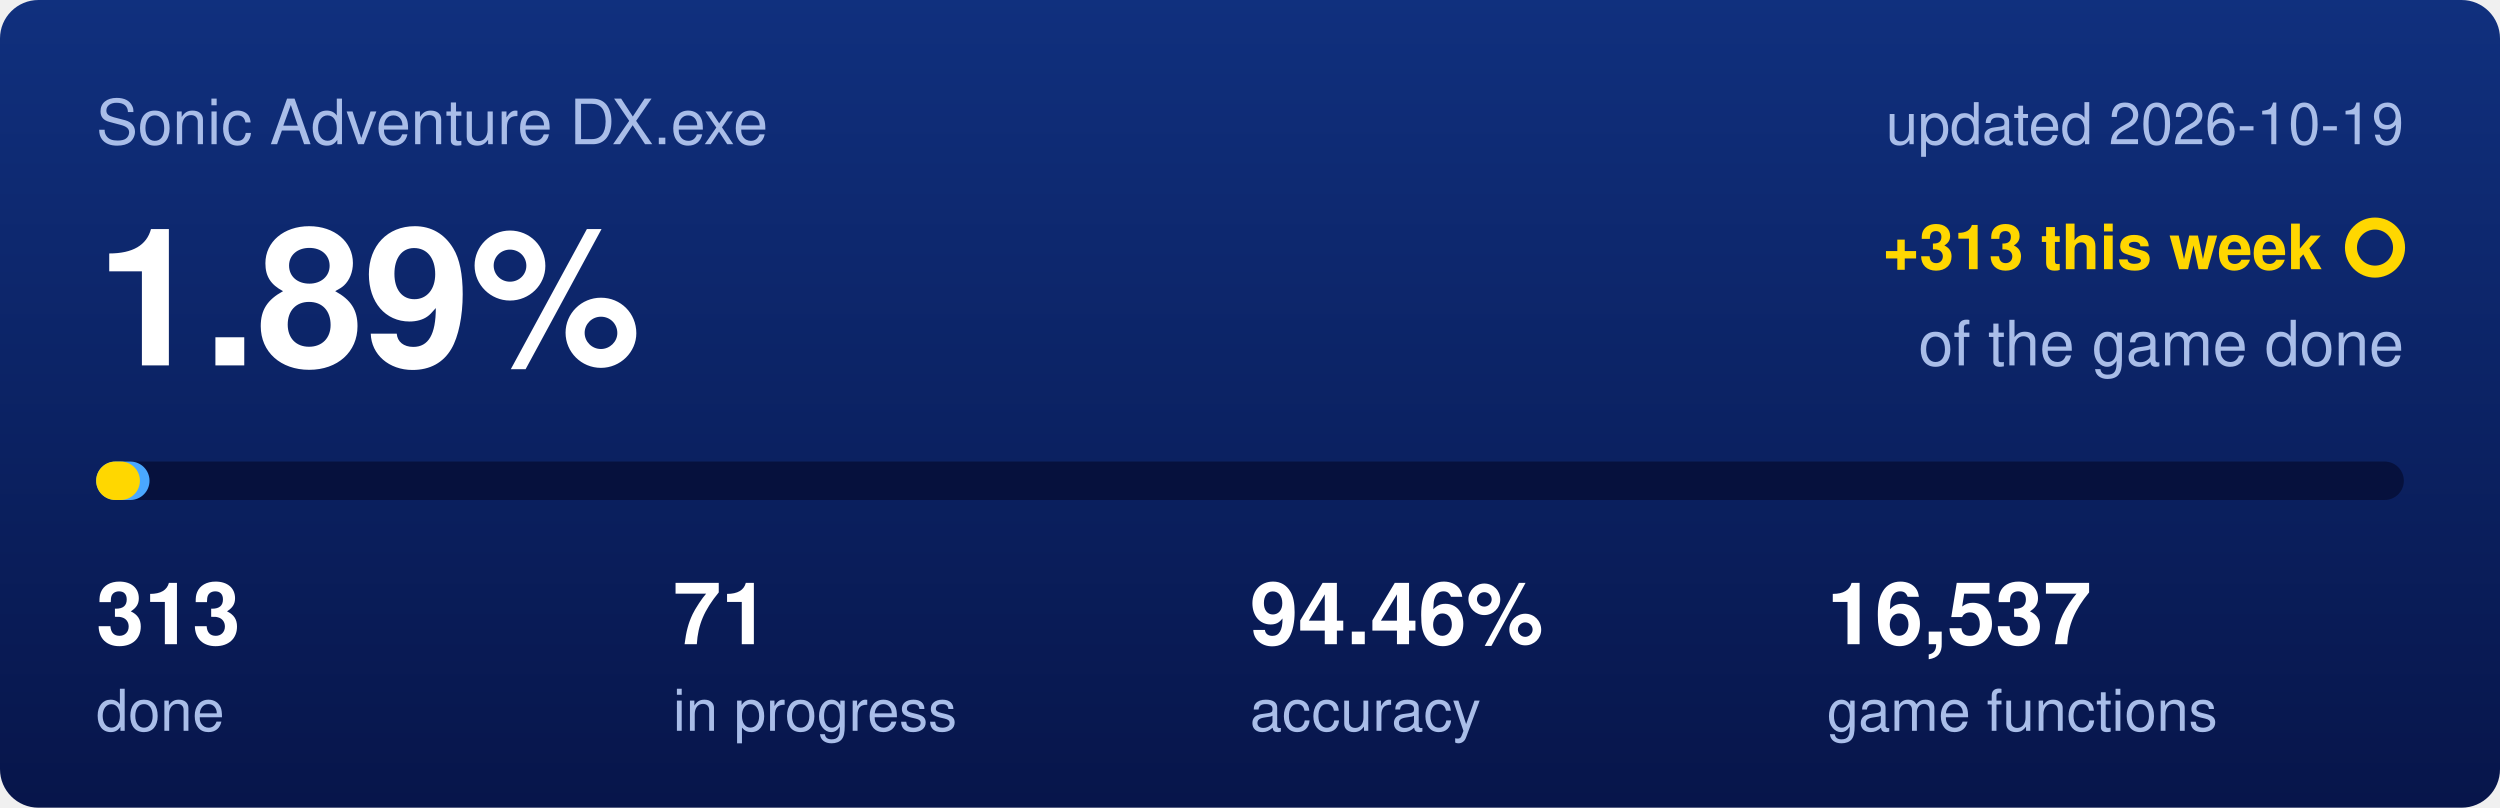
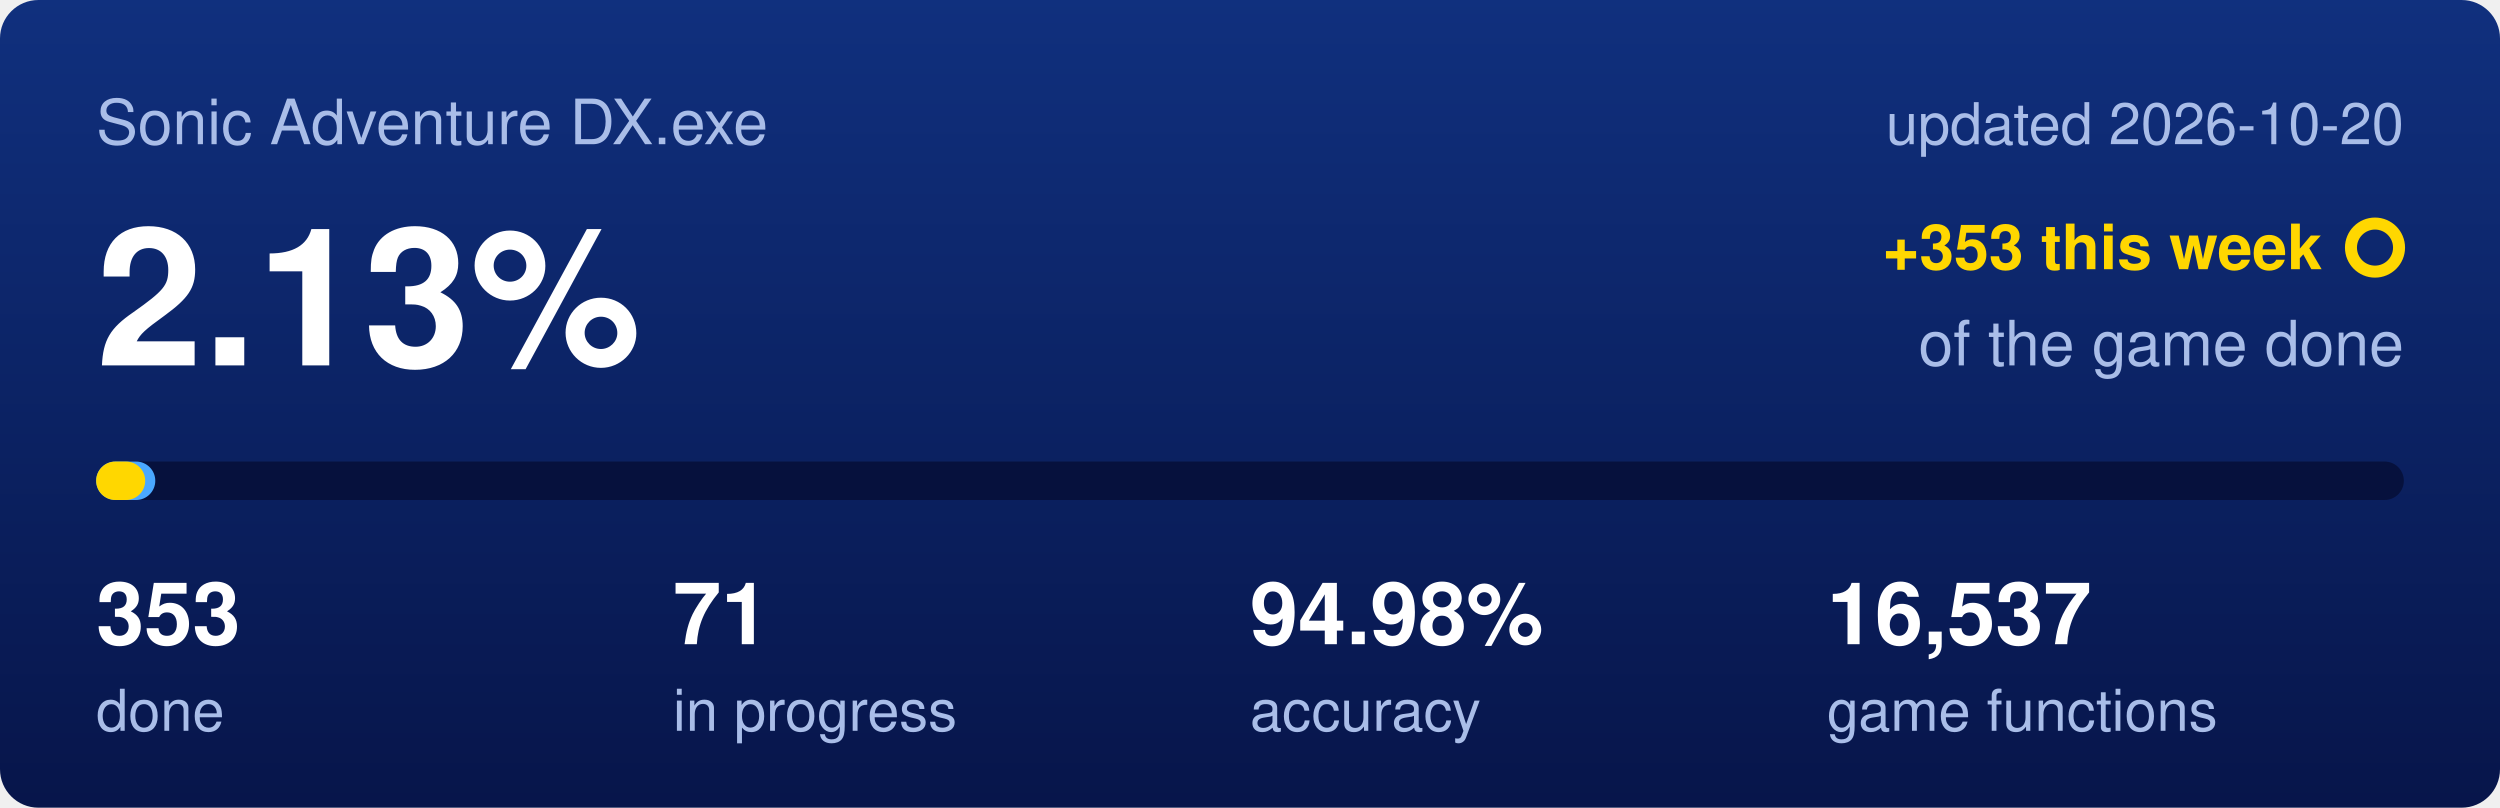
<svg xmlns="http://www.w3.org/2000/svg" viewBox="0 0 520 168" width="520" height="168">
  <defs>
    <linearGradient id="backdrop" x1="0" y1="0" x2="0" y2="1">
      <stop offset="0" stop-color="#10307e" />
      <stop offset="1" stop-color="#07154a" />
    </linearGradient>
  </defs>
  <rect width="520" height="168" rx="8" fill="url(#backdrop)" />
  <text x="20" y="30" font-family="Segoe UI,Helvetica,Arial,sans-serif" font-size="13" fill="#a9bde8">Sonic Adventure DX.exe</text>
-   <text x="500" y="30" text-anchor="end" font-family="Segoe UI,Helvetica,Arial,sans-serif" font-size="12" fill="#a9bde8">updated 2026-10-19</text>
-   <text x="20" y="76" font-family="Segoe UI,Helvetica,Arial,sans-serif" font-size="40" font-weight="600" fill="#ffffff">1.89%</text>
-   <text x="483" y="56" text-anchor="end" font-family="Segoe UI,Helvetica,Arial,sans-serif" font-size="13" font-weight="600" fill="#ffd700">+313 this week</text>
+   <text x="500" y="30" text-anchor="end" font-family="Segoe UI,Helvetica,Arial,sans-serif" font-size="12" fill="#a9bde8">updated 2026-10-20</text>
+   <text x="20" y="76" font-family="Segoe UI,Helvetica,Arial,sans-serif" font-size="40" font-weight="600" fill="#ffffff">2.13%</text>
+   <text x="483" y="56" text-anchor="end" font-family="Segoe UI,Helvetica,Arial,sans-serif" font-size="13" font-weight="600" fill="#ffd700">+353 this week</text>
  <circle cx="494" cy="51.5" r="5" fill="none" stroke="#ffd700" stroke-width="2.5" />
  <text x="500" y="76" text-anchor="end" font-family="Segoe UI,Helvetica,Arial,sans-serif" font-size="13" fill="#a9bde8">of the game done</text>
  <rect x="20" y="96" width="480" height="8" rx="4" fill="#06113d" />
-   <rect x="20" y="96" width="11.1" height="8" rx="4" fill="#4aa8ff" />
-   <rect x="20" y="96" width="9.1" height="8" rx="4" fill="#ffd700" />
-   <text x="20" y="134" font-family="Segoe UI,Helvetica,Arial,sans-serif" font-size="18" font-weight="600" fill="#ffffff">313</text>
+   <rect x="20" y="96" width="12.3" height="8" rx="4" fill="#4aa8ff" />
+   <rect x="20" y="96" width="10.2" height="8" rx="4" fill="#ffd700" />
+   <text x="20" y="134" font-family="Segoe UI,Helvetica,Arial,sans-serif" font-size="18" font-weight="600" fill="#ffffff">353</text>
  <text x="20" y="152" font-family="Segoe UI,Helvetica,Arial,sans-serif" font-size="12" fill="#a9bde8">done</text>
  <text x="140" y="134" font-family="Segoe UI,Helvetica,Arial,sans-serif" font-size="18" font-weight="600" fill="#ffffff">71</text>
  <text x="140" y="152" font-family="Segoe UI,Helvetica,Arial,sans-serif" font-size="12" fill="#a9bde8">in progress</text>
-   <text x="260" y="134" font-family="Segoe UI,Helvetica,Arial,sans-serif" font-size="18" font-weight="600" fill="#ffffff">94.46%</text>
+   <text x="260" y="134" font-family="Segoe UI,Helvetica,Arial,sans-serif" font-size="18" font-weight="600" fill="#ffffff">94.98%</text>
  <text x="260" y="152" font-family="Segoe UI,Helvetica,Arial,sans-serif" font-size="12" fill="#a9bde8">accuracy</text>
  <text x="380" y="134" font-family="Segoe UI,Helvetica,Arial,sans-serif" font-size="18" font-weight="600" fill="#ffffff">16,537</text>
  <text x="380" y="152" font-family="Segoe UI,Helvetica,Arial,sans-serif" font-size="12" fill="#a9bde8">game functions</text>
</svg>
